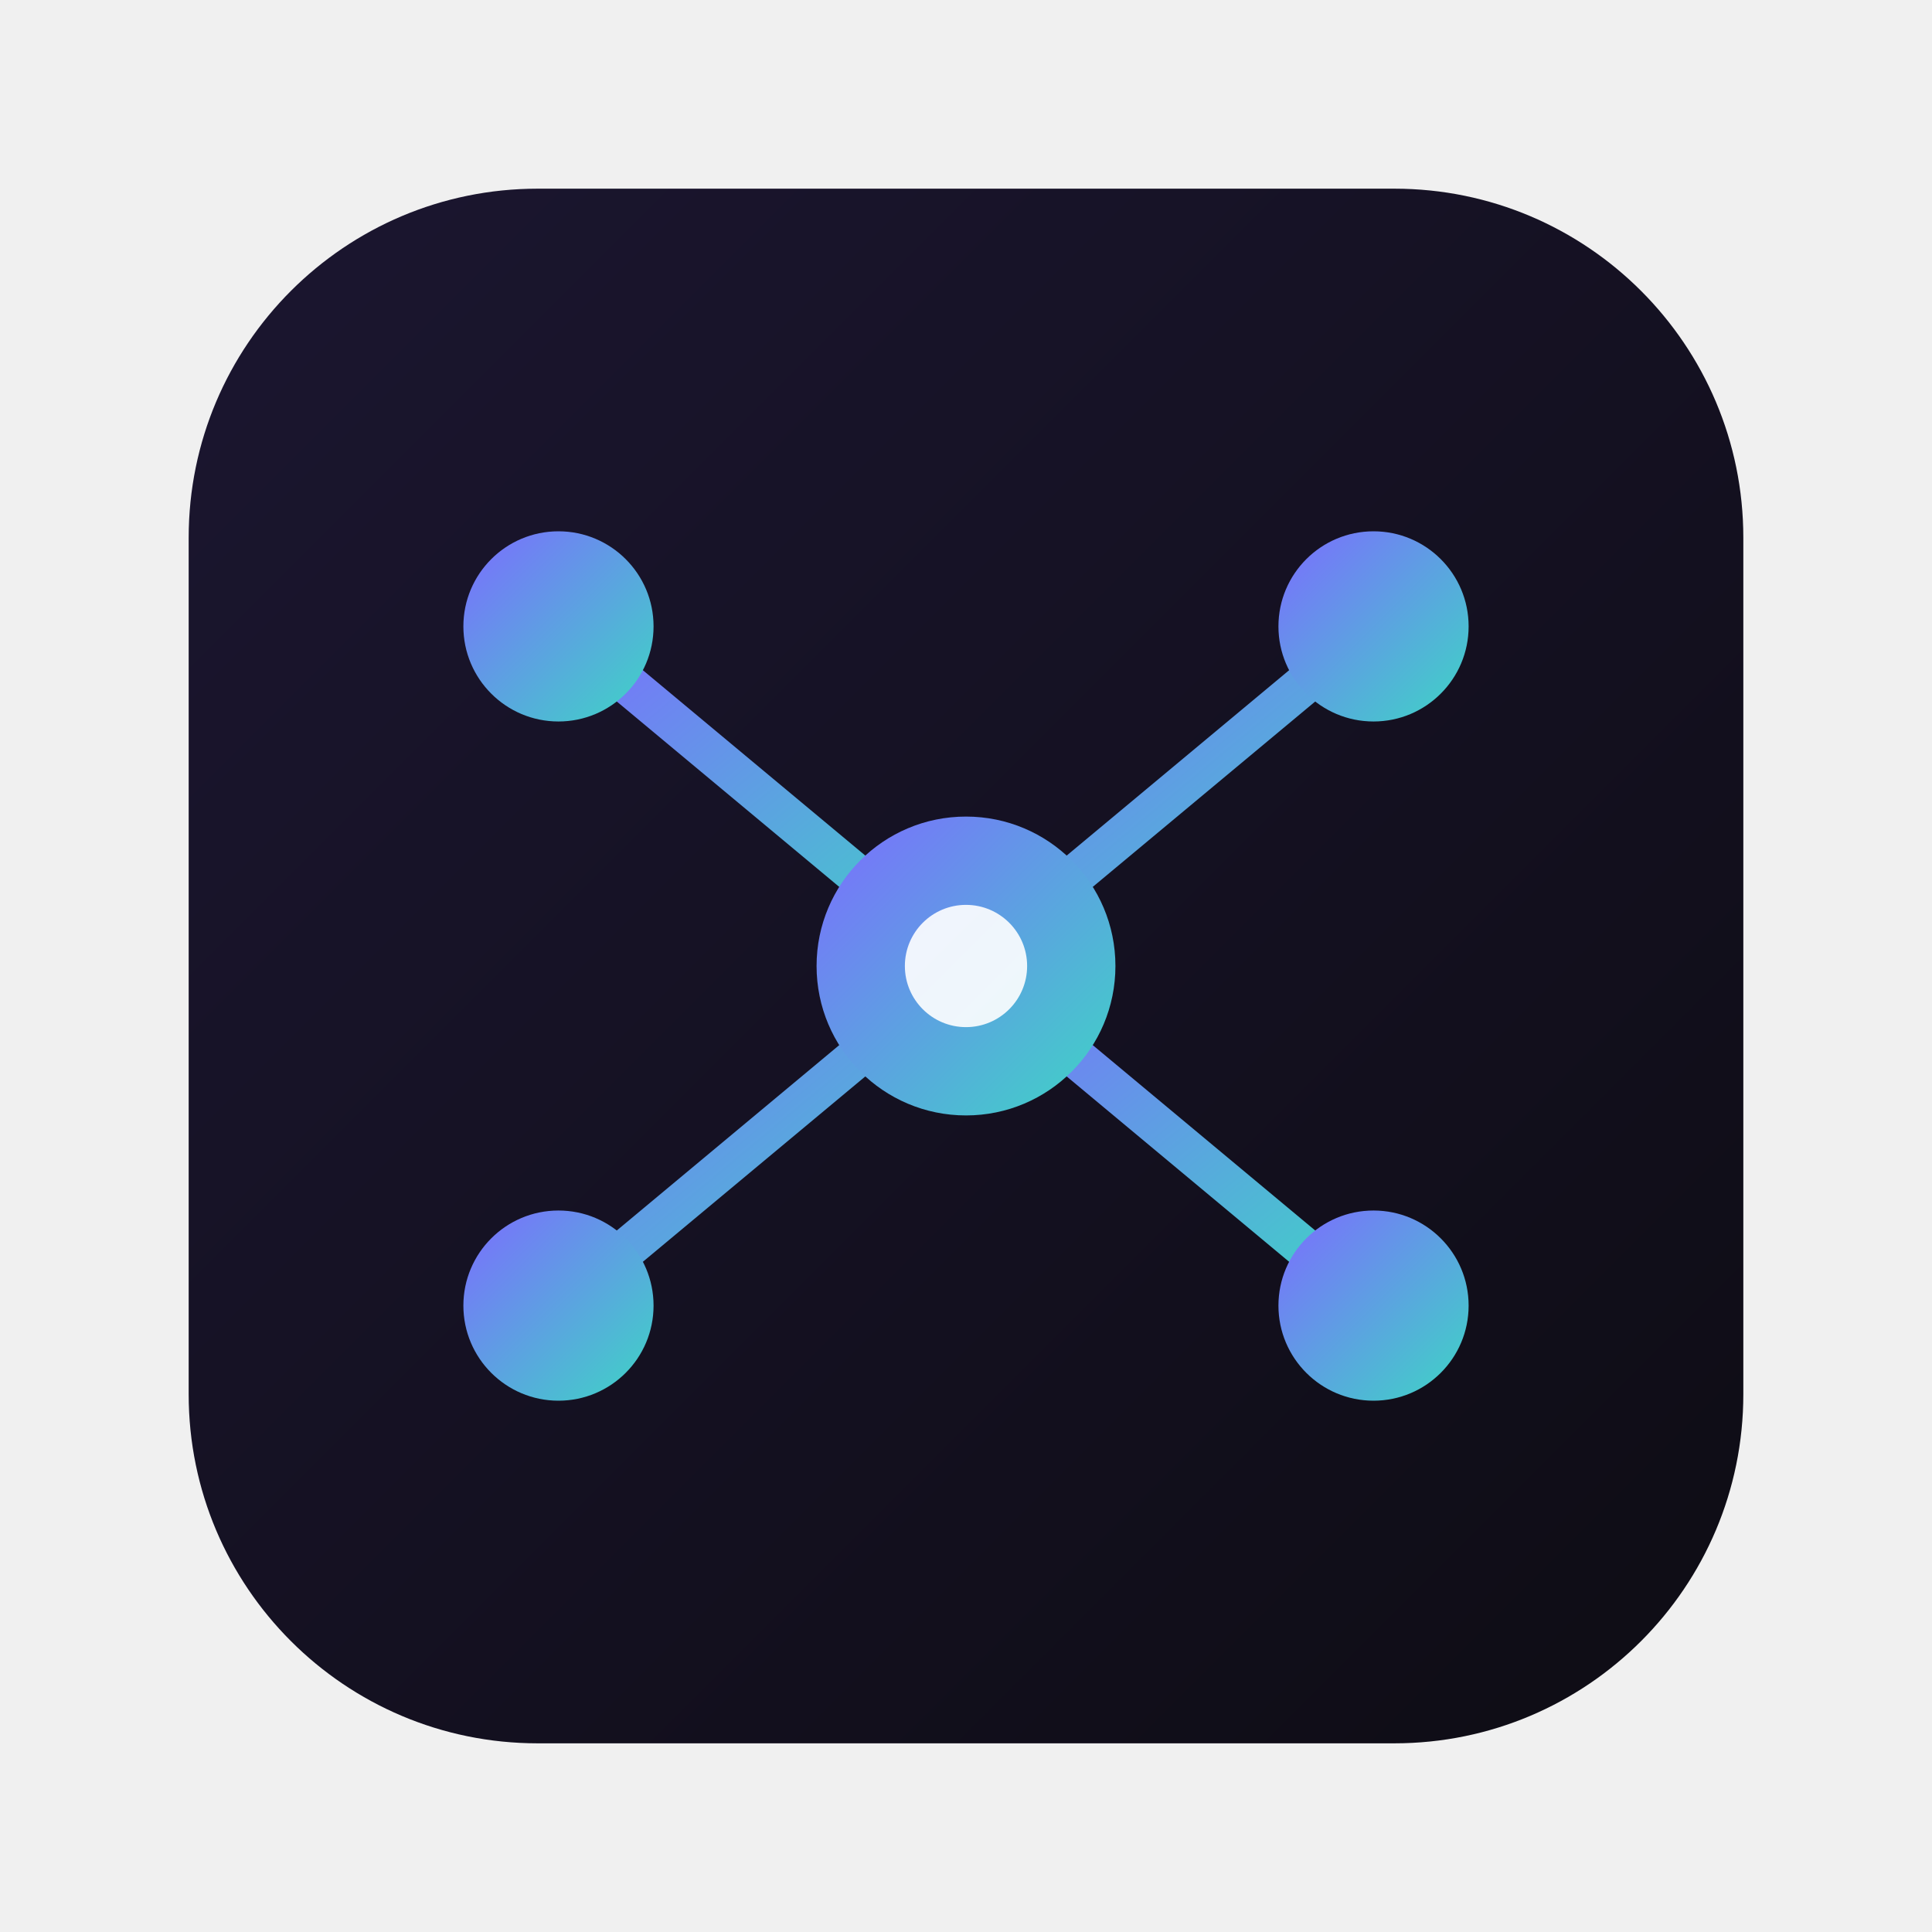
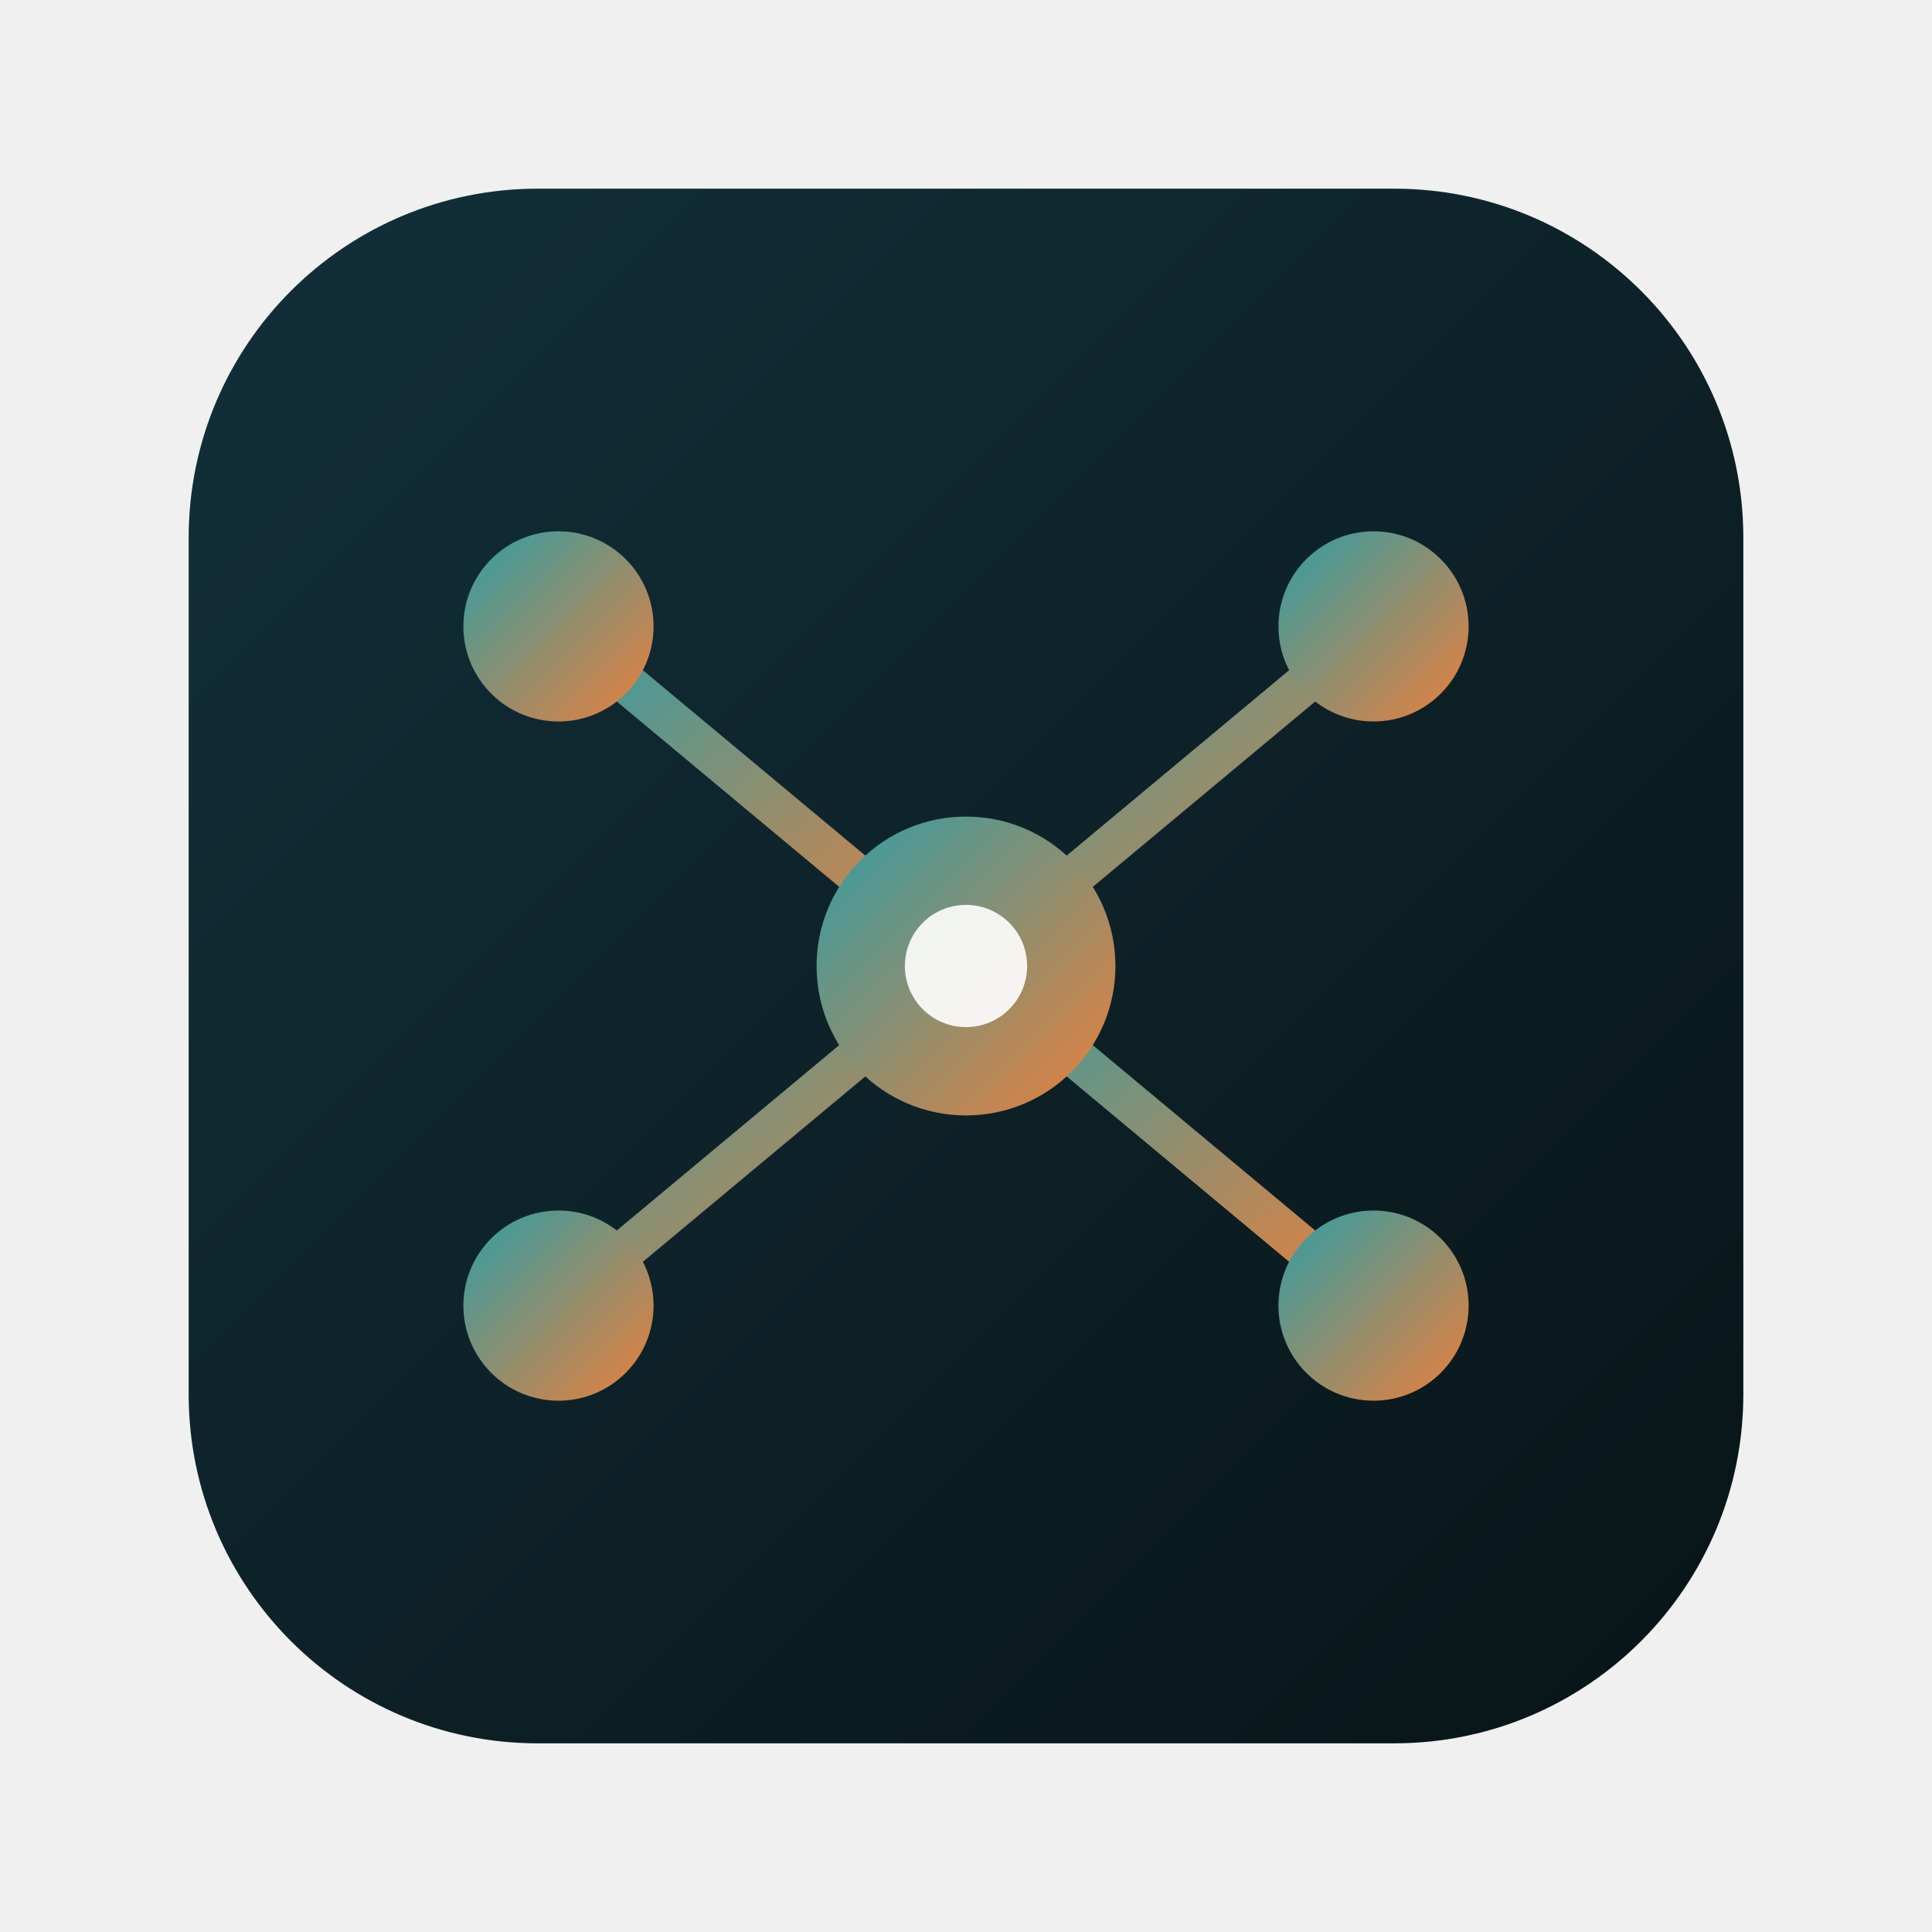
<svg xmlns="http://www.w3.org/2000/svg" viewBox="0 0 1024 1024" role="img" aria-labelledby="title">
  <defs>
    <linearGradient id="tile" x1="0" y1="0" x2="1" y2="1">
-       <stop offset="0" stop-color="#1b1630" />
-       <stop offset="1" stop-color="#0e0c14" />
+       <stop offset="0" stop-color="#12303a" />
+       <stop offset="1" stop-color="#081417" />
    </linearGradient>
    <linearGradient id="g" x1="0" y1="0" x2="1" y2="1">
-       <stop offset="0" stop-color="#7c6cff" />
-       <stop offset="1" stop-color="#3dd6c4" />
+       <stop offset="0" stop-color="#2f9ea6" />
+       <stop offset="1" stop-color="#ec7f3a" />
    </linearGradient>
  </defs>
  <rect x="100" y="100" width="824" height="824" rx="185" fill="url(#tile)" />
  <g transform="translate(512 512) scale(3.6) translate(-120 -120)">
    <g stroke="url(#g)" stroke-width="6" stroke-linecap="round">
      <line x1="60" y1="70" x2="120" y2="120" />
      <line x1="180" y1="70" x2="120" y2="120" />
      <line x1="60" y1="170" x2="120" y2="120" />
      <line x1="180" y1="170" x2="120" y2="120" />
    </g>
    <g fill="url(#g)">
      <circle cx="120" cy="120" r="22" />
      <circle cx="60" cy="70" r="14" />
      <circle cx="180" cy="70" r="14" />
      <circle cx="60" cy="170" r="14" />
      <circle cx="180" cy="170" r="14" />
    </g>
    <circle cx="120" cy="120" r="9" fill="#ffffff" fill-opacity="0.9" />
  </g>
</svg>
